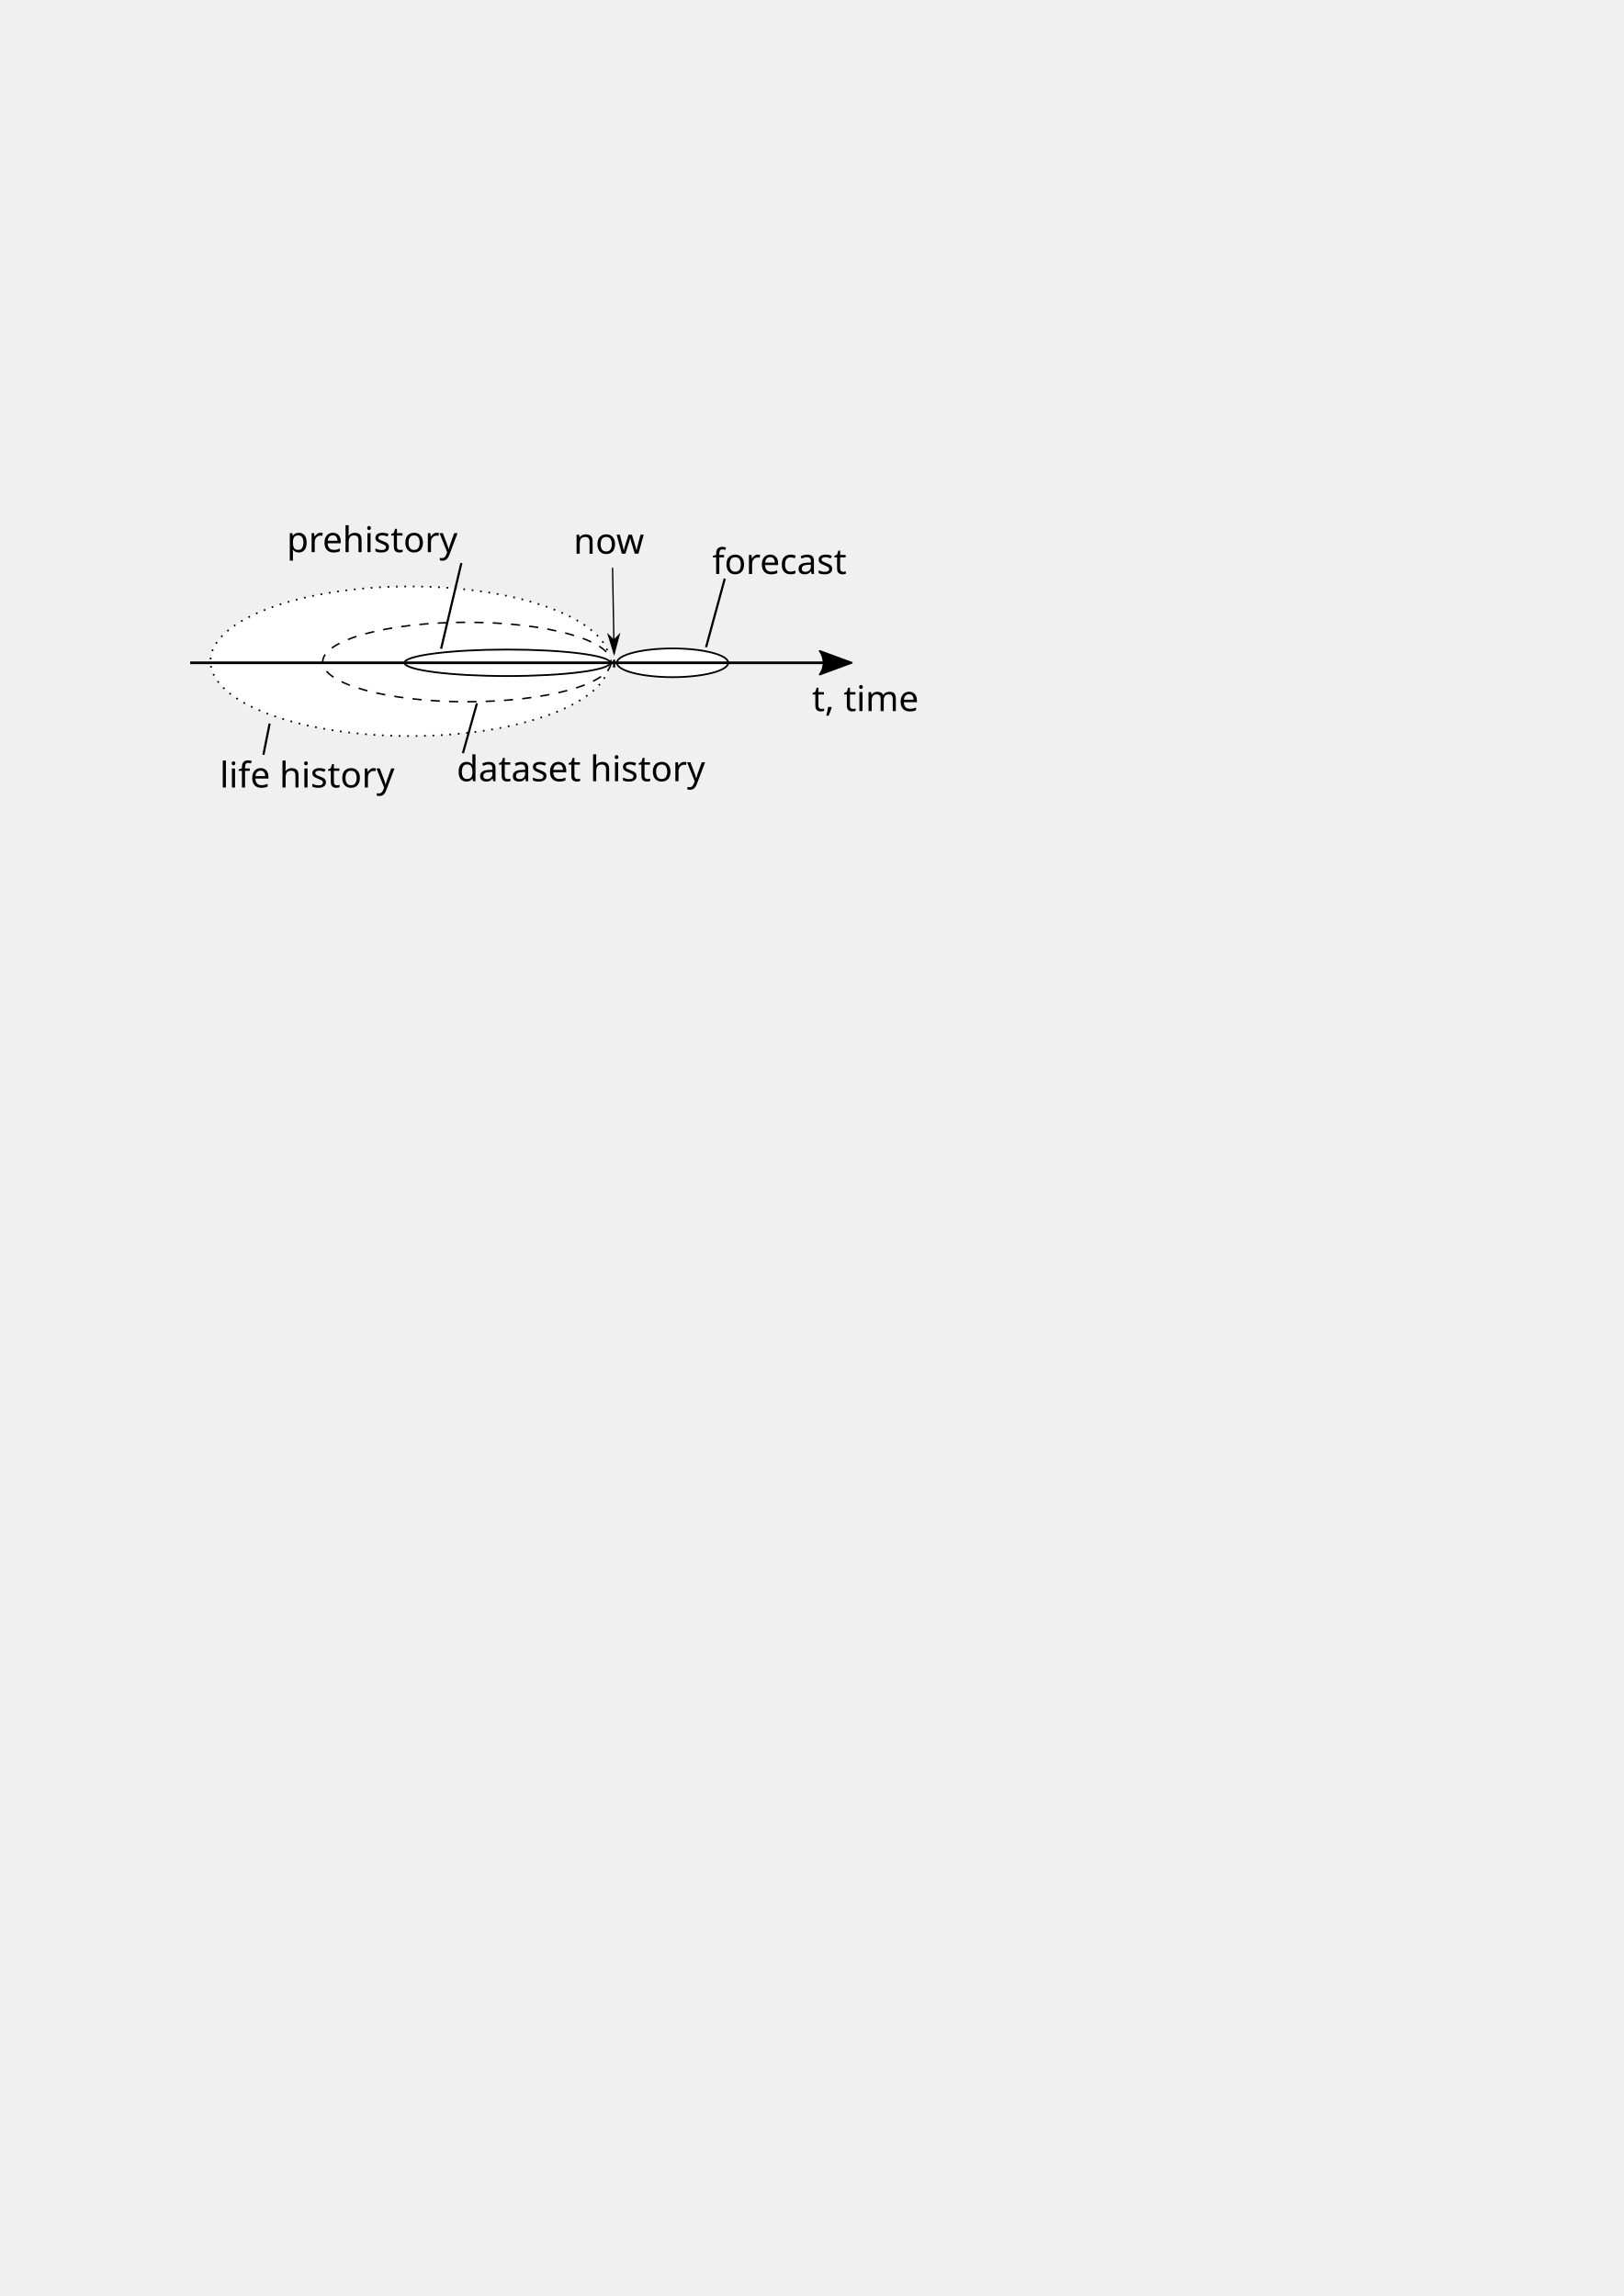
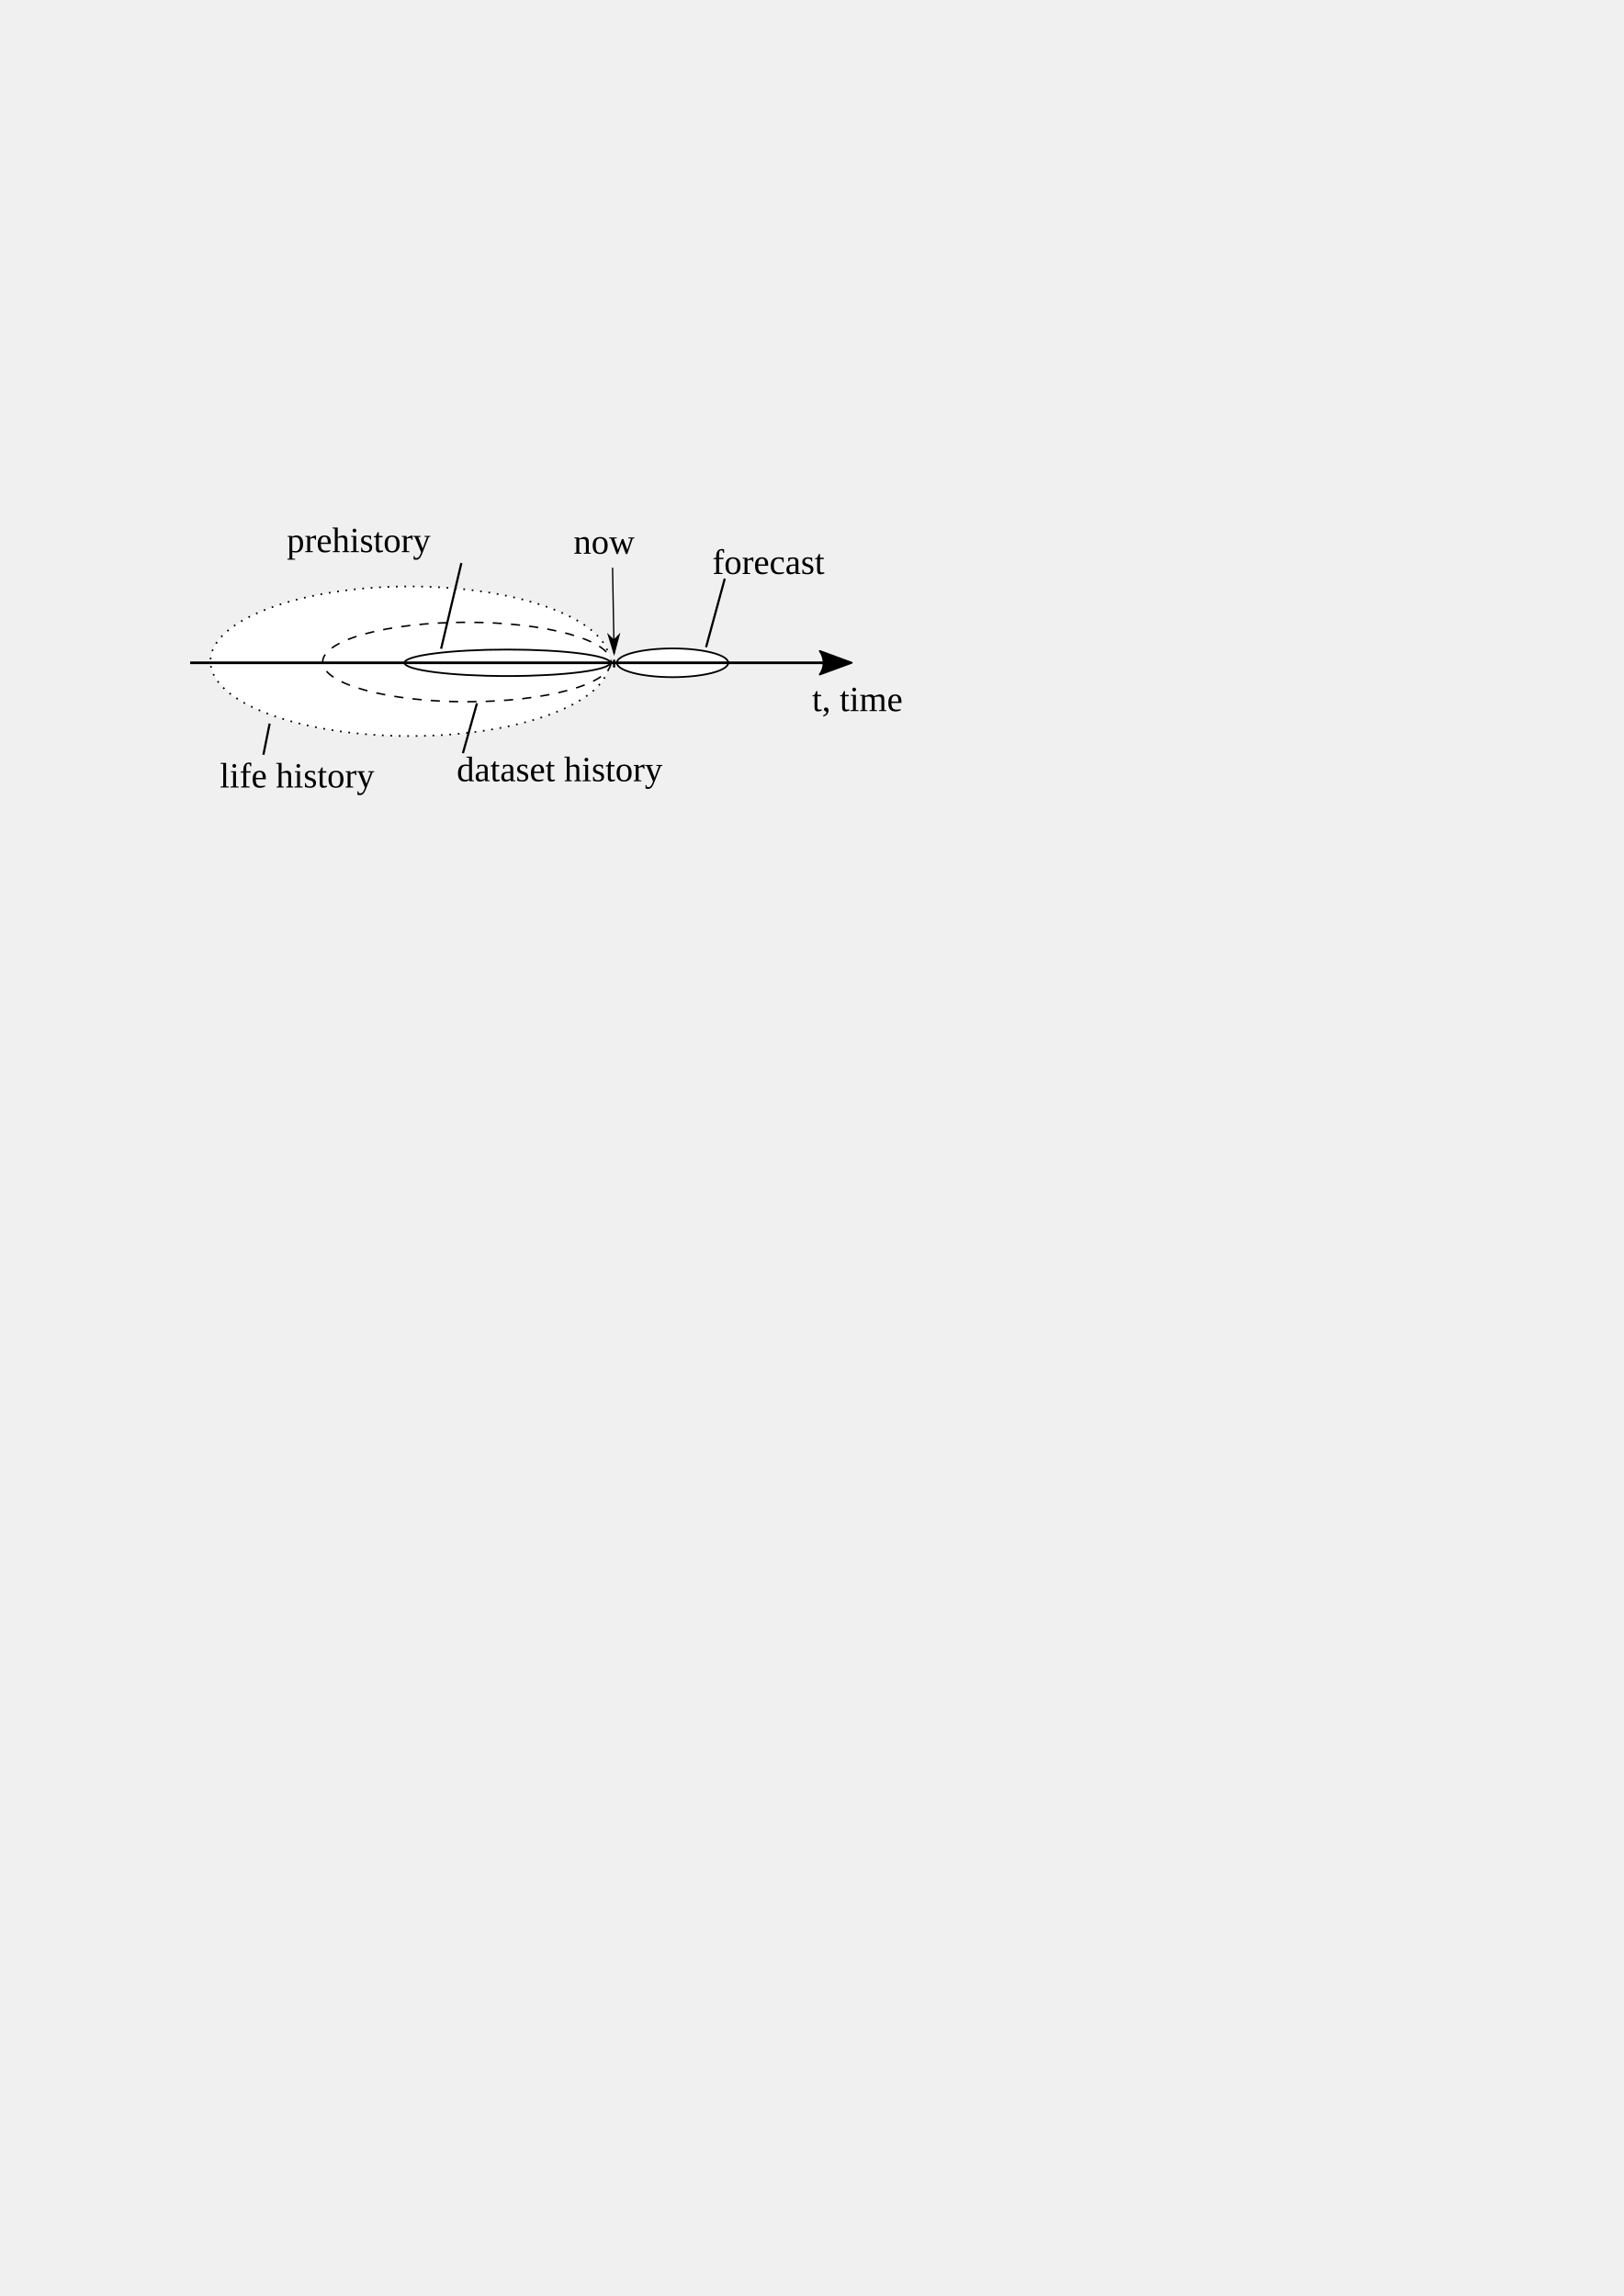
<svg xmlns="http://www.w3.org/2000/svg" xmlns:ns1="http://www.openswatchbook.org/uri/2009/osb" width="210mm" height="297mm" viewBox="0 0 744.094 1052.362" id="svg2" version="1.1">
  <defs id="defs4">
    <marker orient="auto" refY="0.0" refX="0.0" id="Arrow1Lend" style="overflow:visible;">
      <path id="path4152" d="M 0.0,0.0 L 5.0,-5.0 L -12.5,0.0 L 5.0,5.0 L 0.0,0.0 z " style="fill-rule:evenodd;stroke:#000000;stroke-width:1pt;stroke-opacity:1;fill:#000000;fill-opacity:1" transform="scale(0.8) rotate(180) translate(12.5,0)" />
    </marker>
    <marker orient="auto" refY="0.0" refX="0.0" id="Arrow2Lstart" style="overflow:visible">
      <path id="path4167" style="fill-rule:evenodd;stroke-width:0.625;stroke-linejoin:round;stroke:#000000;stroke-opacity:1;fill:#000000;fill-opacity:1" d="M 8.719,4.034 L -2.207,0.016 L 8.719,-4.002 C 6.973,-1.63 6.983,1.616 8.719,4.034 z " transform="scale(1.1) translate(1,0)" />
    </marker>
    <marker style="overflow:visible;" id="marker6337" refX="0.0" refY="0.0" orient="auto">
      <path transform="scale(1.1) rotate(180) translate(1,0)" d="M 8.719,4.034 L -2.207,0.016 L 8.719,-4.002 C 6.973,-1.63 6.983,1.616 8.719,4.034 z " style="fill-rule:evenodd;stroke-width:0.625;stroke-linejoin:round;stroke:#000000;stroke-opacity:1;fill:#000000;fill-opacity:1" id="path6339" />
    </marker>
    <linearGradient id="linearGradient5985" ns1:paint="solid">
      <stop style="stop-color:#000000;stop-opacity:1;" offset="0" id="stop5987" />
    </linearGradient>
    <marker orient="auto" refY="0.0" refX="0.0" id="Arrow2Lend" style="overflow:visible;">
      <path id="path4170" style="fill-rule:evenodd;stroke-width:0.625;stroke-linejoin:round;stroke:#000000;stroke-opacity:1;fill:#000000;fill-opacity:1" d="M 8.719,4.034 L -2.207,0.016 L 8.719,-4.002 C 6.973,-1.63 6.983,1.616 8.719,4.034 z " transform="scale(1.1) rotate(180) translate(1,0)" />
    </marker>
  </defs>
  <g id="layer1">
    <ellipse style="fill:#ffffff;stroke:#000000;stroke-width:0.773;stroke-miterlimit:4;stroke-dasharray:0.773,3.092;stroke-dashoffset:0;stroke-opacity:1" id="path6248" cx="187.857" cy="303.076" rx="91.429" ry="34.286" />
    <ellipse style="fill:#ffffff;stroke:#000000;stroke-width:0.7;stroke-miterlimit:4;stroke-dasharray:4.2,4.2;stroke-opacity:1;stroke-dashoffset:0" id="path6204" cx="213.929" cy="303.434" rx="66.071" ry="18.214" />
    <ellipse style="fill:#ffffff;stroke:#000000;stroke-width:0.805;stroke-miterlimit:4;stroke-dasharray:none;stroke-opacity:1" id="path6063-7" cx="232.5" cy="303.791" rx="47.141" ry="6.069" />
    <ellipse style="fill:#ffffff;stroke:#000000;stroke-width:0.794;stroke-miterlimit:4;stroke-dasharray:none;stroke-opacity:1" id="path6063" cx="308.214" cy="303.791" rx="25.51" ry="6.582" />
    <path style="fill:none;fill-rule:evenodd;stroke:#000000;stroke-width:1.218;stroke-linecap:butt;stroke-linejoin:miter;stroke-miterlimit:4;stroke-dasharray:none;stroke-opacity:1;marker-end:url(#Arrow2Lend)" d="m 87.143,303.791 301.56,0" id="path3343" />
    <path style="fill:none;fill-rule:evenodd;stroke:#000000;stroke-width:1px;stroke-linecap:butt;stroke-linejoin:miter;stroke-opacity:1" d="M 282.143,305.219 Z" id="path6057" />
    <path style="fill:none;fill-rule:evenodd;stroke:#000000;stroke-width:1px;stroke-linecap:butt;stroke-linejoin:miter;stroke-opacity:1;marker-mid:url(#Arrow2Lstart)" d="m 123.571,331.648 -2.857,14.286" id="path6327" />
    <flowRoot xml:space="preserve" id="flowRoot6397" style="fill:black;stroke:none;stroke-opacity:1;stroke-width:1px;stroke-linejoin:miter;stroke-linecap:butt;fill-opacity:1;font-family:sans-serif;font-style:normal;font-weight:normal;font-size:40px;line-height:125%;letter-spacing:0px;word-spacing:0px">
      <flowRegion id="flowRegion6399">
        <rect id="rect6401" width="43.571" height="40.714" x="111.429" y="360.219" />
      </flowRegion>
      <flowPara id="flowPara6403" />
    </flowRoot>
-     <text xml:space="preserve" style="font-style:normal;font-weight:normal;font-size:16.25px;line-height:125%;font-family:sans-serif;letter-spacing:0px;word-spacing:0px;fill:#000000;fill-opacity:1;stroke:none;stroke-width:1px;stroke-linecap:butt;stroke-linejoin:miter;stroke-opacity:1" x="100.714" y="360.934" id="text6411">
+     <text xml:space="preserve" style="font-style:normal;font-weight:normal;font-size:16.25px;line-height:125%;font-family:'Times New Roman';letter-spacing:0px;word-spacing:0px;fill:#000000;fill-opacity:1;stroke:none;stroke-width:1px;stroke-linecap:butt;stroke-linejoin:miter;stroke-opacity:1;-inkscape-font-specification:'Times New Roman, Normal';font-stretch:normal;font-variant:normal;text-anchor:start;text-align:start;writing-mode:lr;" x="100.714" y="360.934" id="text6411">
      <tspan x="100.714" y="360.934" id="tspan6415">life history</tspan>
    </text>
-     <text xml:space="preserve" style="font-style:normal;font-weight:normal;font-size:16.25px;line-height:125%;font-family:sans-serif;letter-spacing:0px;word-spacing:0px;fill:#000000;fill-opacity:1;stroke:none;stroke-width:1px;stroke-linecap:butt;stroke-linejoin:miter;stroke-opacity:1" x="209.286" y="358.077" id="text6423">
+     <text xml:space="preserve" style="font-style:normal;font-weight:normal;font-size:16.25px;line-height:125%;font-family:'Times New Roman';letter-spacing:0px;word-spacing:0px;fill:#000000;fill-opacity:1;stroke:none;stroke-width:1px;stroke-linecap:butt;stroke-linejoin:miter;stroke-opacity:1;-inkscape-font-specification:'Times New Roman, Normal';font-stretch:normal;font-variant:normal;text-anchor:start;text-align:start;writing-mode:lr;" x="209.286" y="358.077" id="text6423">
      <tspan id="tspan6425" x="209.286" y="358.077">dataset history</tspan>
    </text>
    <path style="fill:none;fill-rule:evenodd;stroke:#000000;stroke-width:1px;stroke-linecap:butt;stroke-linejoin:miter;stroke-opacity:1" d="m 218.571,322.362 -6.429,22.857" id="path6427" />
    <path style="fill:none;fill-rule:evenodd;stroke:#000000;stroke-width:1px;stroke-linecap:butt;stroke-linejoin:miter;stroke-opacity:1" d="m 202.143,297.362 9.286,-39.286" id="path6431" />
    <path style="fill:none;fill-rule:evenodd;stroke:#000000;stroke-width:1px;stroke-linecap:butt;stroke-linejoin:miter;stroke-opacity:1" d="m 323.571,296.648 8.571,-31.429" id="path6435" />
-     <text xml:space="preserve" style="font-style:normal;font-weight:normal;font-size:16.25px;line-height:125%;font-family:sans-serif;letter-spacing:0px;word-spacing:0px;fill:#000000;fill-opacity:1;stroke:none;stroke-width:1px;stroke-linecap:butt;stroke-linejoin:miter;stroke-opacity:1" x="131.429" y="253.076" id="text6439">
+     <text xml:space="preserve" style="font-style:normal;font-weight:normal;font-size:16.25px;line-height:125%;font-family:'Times New Roman';letter-spacing:0px;word-spacing:0px;fill:#000000;fill-opacity:1;stroke:none;stroke-width:1px;stroke-linecap:butt;stroke-linejoin:miter;stroke-opacity:1;-inkscape-font-specification:'Times New Roman, Normal';font-stretch:normal;font-variant:normal;text-anchor:start;text-align:start;writing-mode:lr;" x="131.429" y="253.076" id="text6439">
      <tspan id="tspan6441" x="131.429" y="253.076">prehistory</tspan>
    </text>
-     <text xml:space="preserve" style="font-style:normal;font-weight:normal;font-size:16.25px;line-height:125%;font-family:sans-serif;letter-spacing:0px;word-spacing:0px;fill:#000000;fill-opacity:1;stroke:none;stroke-width:1px;stroke-linecap:butt;stroke-linejoin:miter;stroke-opacity:1" x="326.429" y="263.077" id="text6443">
+     <text xml:space="preserve" style="font-style:normal;font-weight:normal;font-size:16.25px;line-height:125%;font-family:'Times New Roman';letter-spacing:0px;word-spacing:0px;fill:#000000;fill-opacity:1;stroke:none;stroke-width:1px;stroke-linecap:butt;stroke-linejoin:miter;stroke-opacity:1;-inkscape-font-specification:'Times New Roman, Normal';font-stretch:normal;font-variant:normal;text-anchor:start;text-align:start;writing-mode:lr;" x="326.429" y="263.077" id="text6443">
      <tspan id="tspan6445" x="326.429" y="263.077">forecast</tspan>
    </text>
-     <text xml:space="preserve" style="font-style:normal;font-weight:normal;font-size:16.25px;line-height:125%;font-family:sans-serif;letter-spacing:0px;word-spacing:0px;fill:#000000;fill-opacity:1;stroke:none;stroke-width:1px;stroke-linecap:butt;stroke-linejoin:miter;stroke-opacity:1" x="372.143" y="325.934" id="text6447">
+     <text xml:space="preserve" style="font-style:normal;font-weight:normal;font-size:16.25px;line-height:125%;font-family:'Times New Roman';letter-spacing:0px;word-spacing:0px;fill:#000000;fill-opacity:1;stroke:none;stroke-width:1px;stroke-linecap:butt;stroke-linejoin:miter;stroke-opacity:1;-inkscape-font-specification:'Times New Roman, Normal';font-stretch:normal;font-variant:normal;text-anchor:start;text-align:start;writing-mode:lr;" x="372.143" y="325.934" id="text6447">
      <tspan id="tspan6449" x="372.143" y="325.934">t, time</tspan>
    </text>
-     <text xml:space="preserve" style="font-style:normal;font-weight:normal;font-size:16.25px;line-height:125%;font-family:sans-serif;letter-spacing:0px;word-spacing:0px;fill:#000000;fill-opacity:1;stroke:none;stroke-width:1px;stroke-linecap:butt;stroke-linejoin:miter;stroke-opacity:1" x="262.857" y="253.791" id="text6451">
+     <text xml:space="preserve" style="font-style:normal;font-weight:normal;font-size:16.25px;line-height:125%;font-family:'Times New Roman';letter-spacing:0px;word-spacing:0px;fill:#000000;fill-opacity:1;stroke:none;stroke-width:1px;stroke-linecap:butt;stroke-linejoin:miter;stroke-opacity:1;-inkscape-font-specification:'Times New Roman, Normal';font-stretch:normal;font-variant:normal;text-anchor:start;text-align:start;writing-mode:lr;" x="262.857" y="253.791" id="text6451">
      <tspan id="tspan6453" x="262.857" y="253.791">now</tspan>
    </text>
    <path style="fill:none;fill-rule:evenodd;stroke:#000000;stroke-width:0.6;stroke-linecap:butt;stroke-linejoin:miter;stroke-opacity:1;marker-end:url(#Arrow1Lend);stroke-miterlimit:4;stroke-dasharray:none" d="m 280.714,260.219 0.714,39.286" id="path6455" />
    <path style="fill:none;fill-rule:evenodd;stroke:#000000;stroke-width:1px;stroke-linecap:butt;stroke-linejoin:miter;stroke-opacity:1" d="m 281.429,302.362 0,3.571" id="path6555" />
  </g>
</svg>
